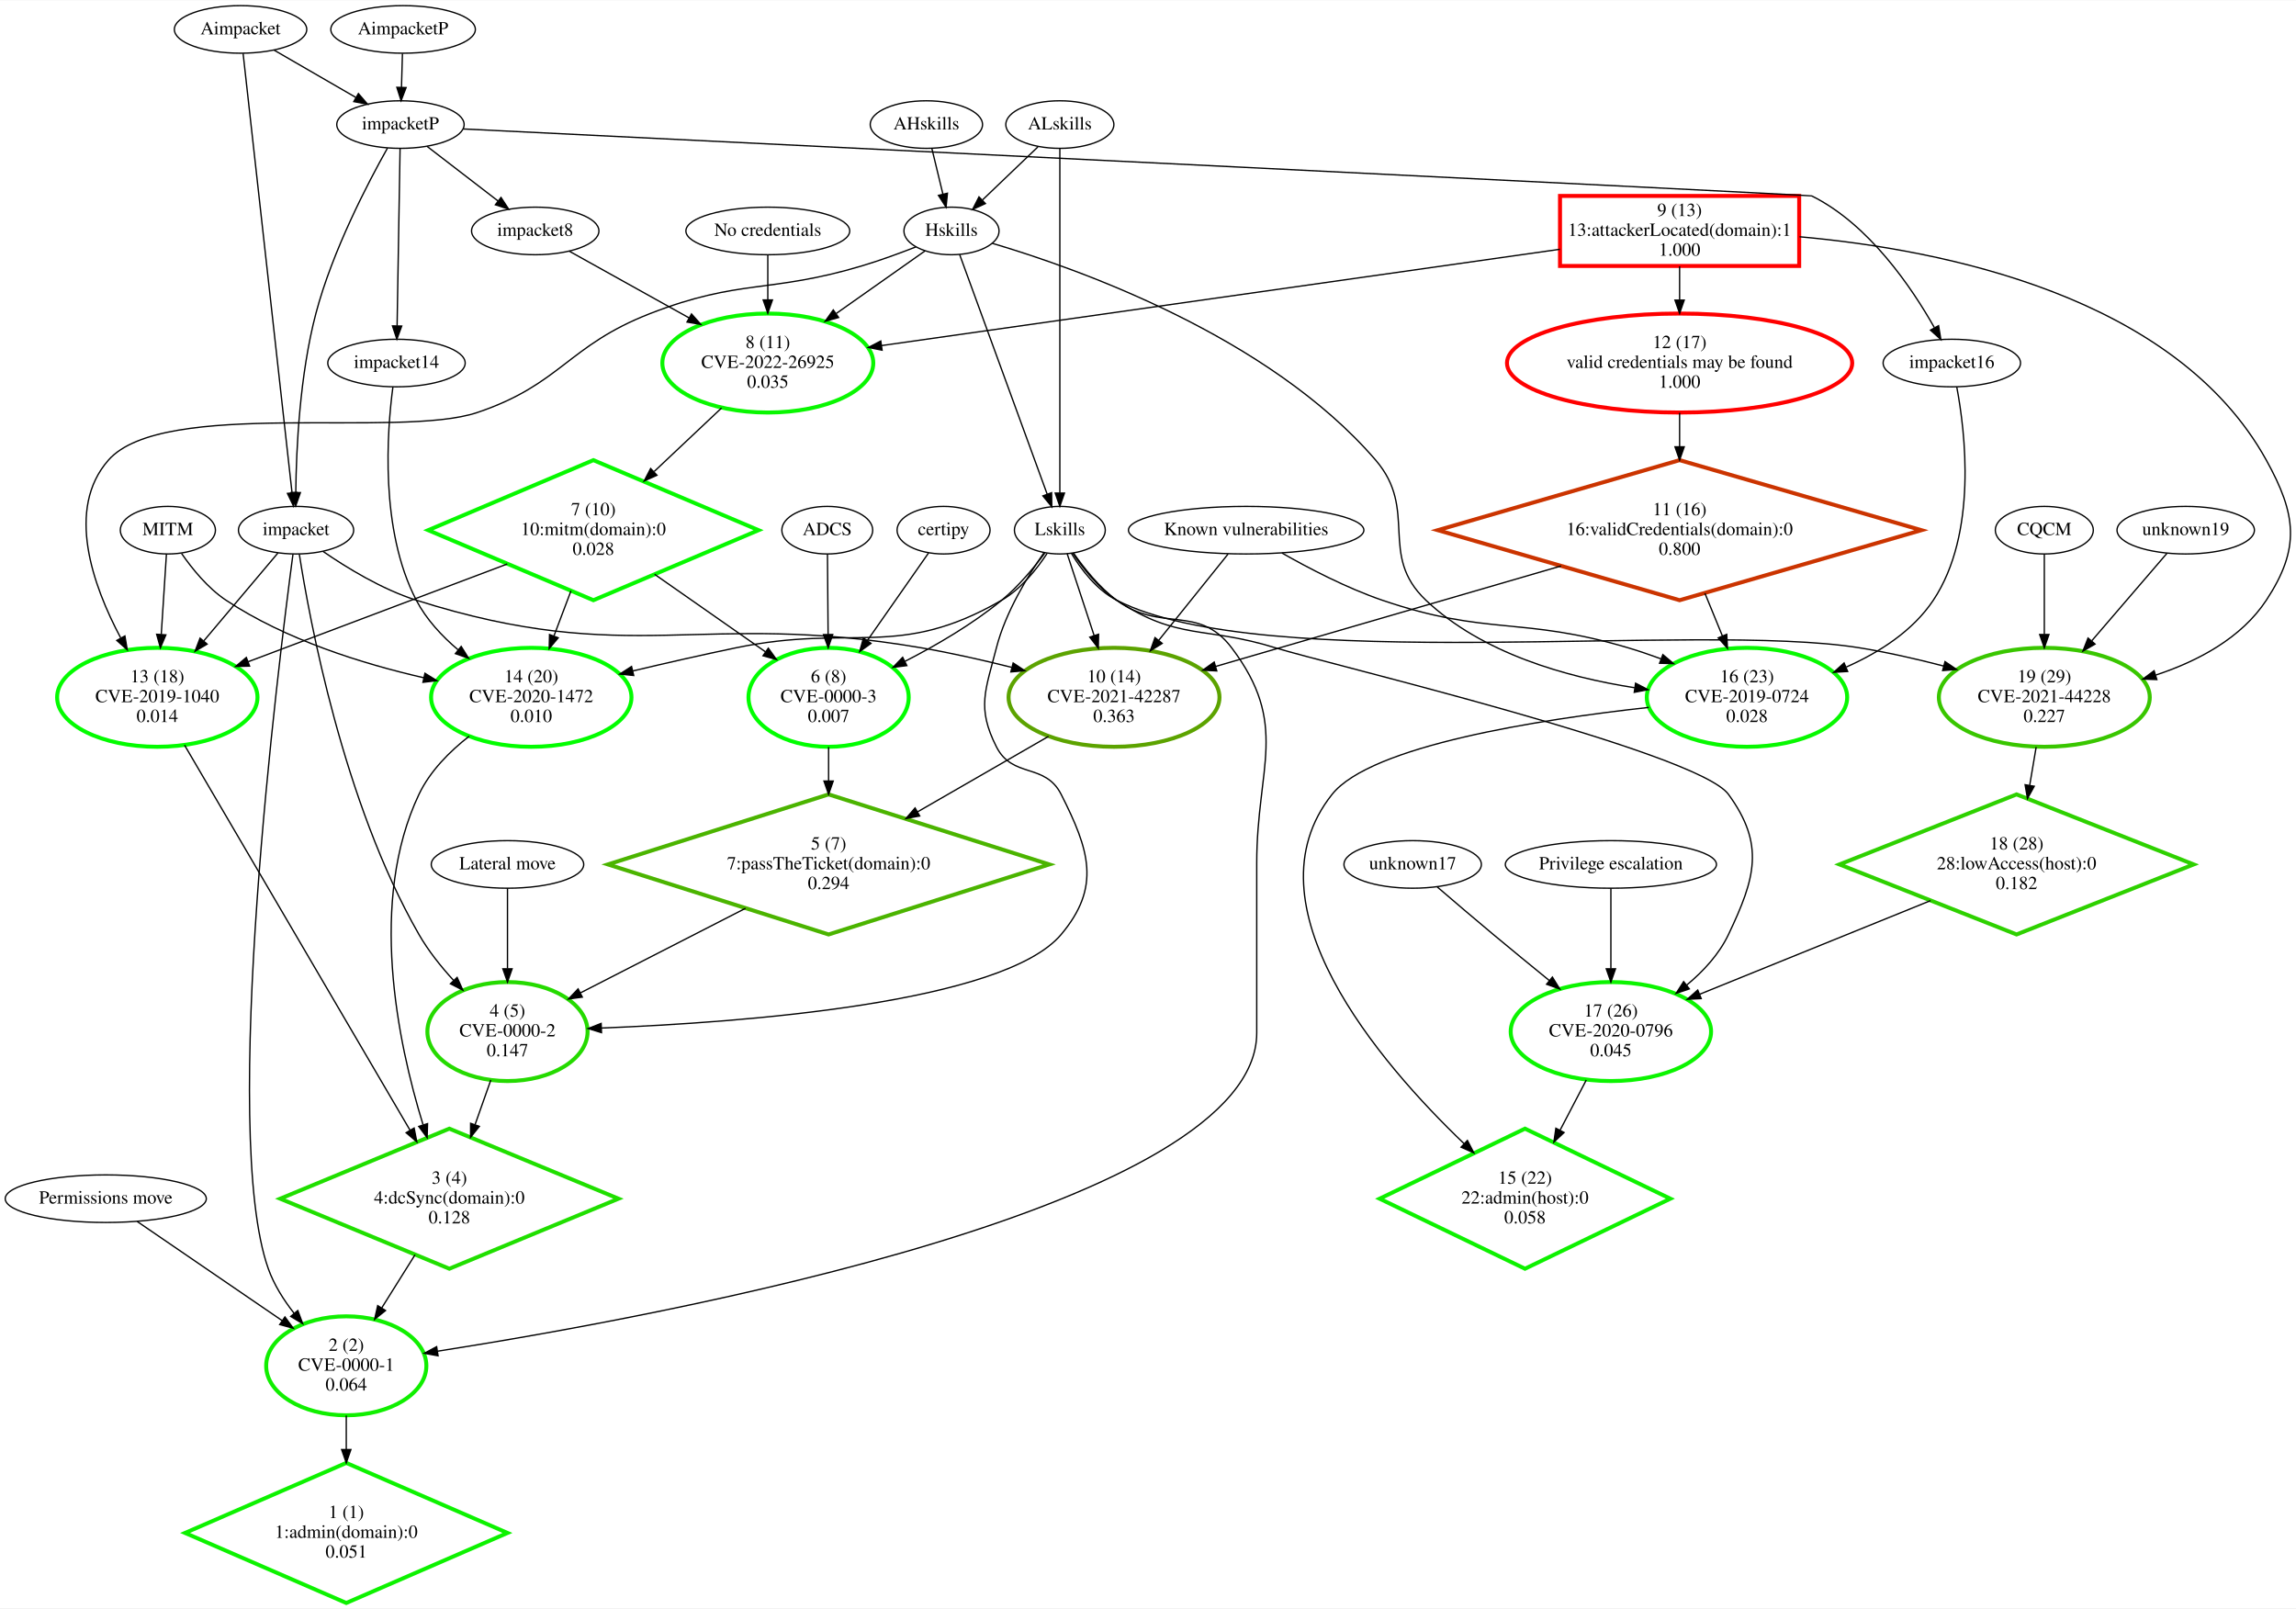
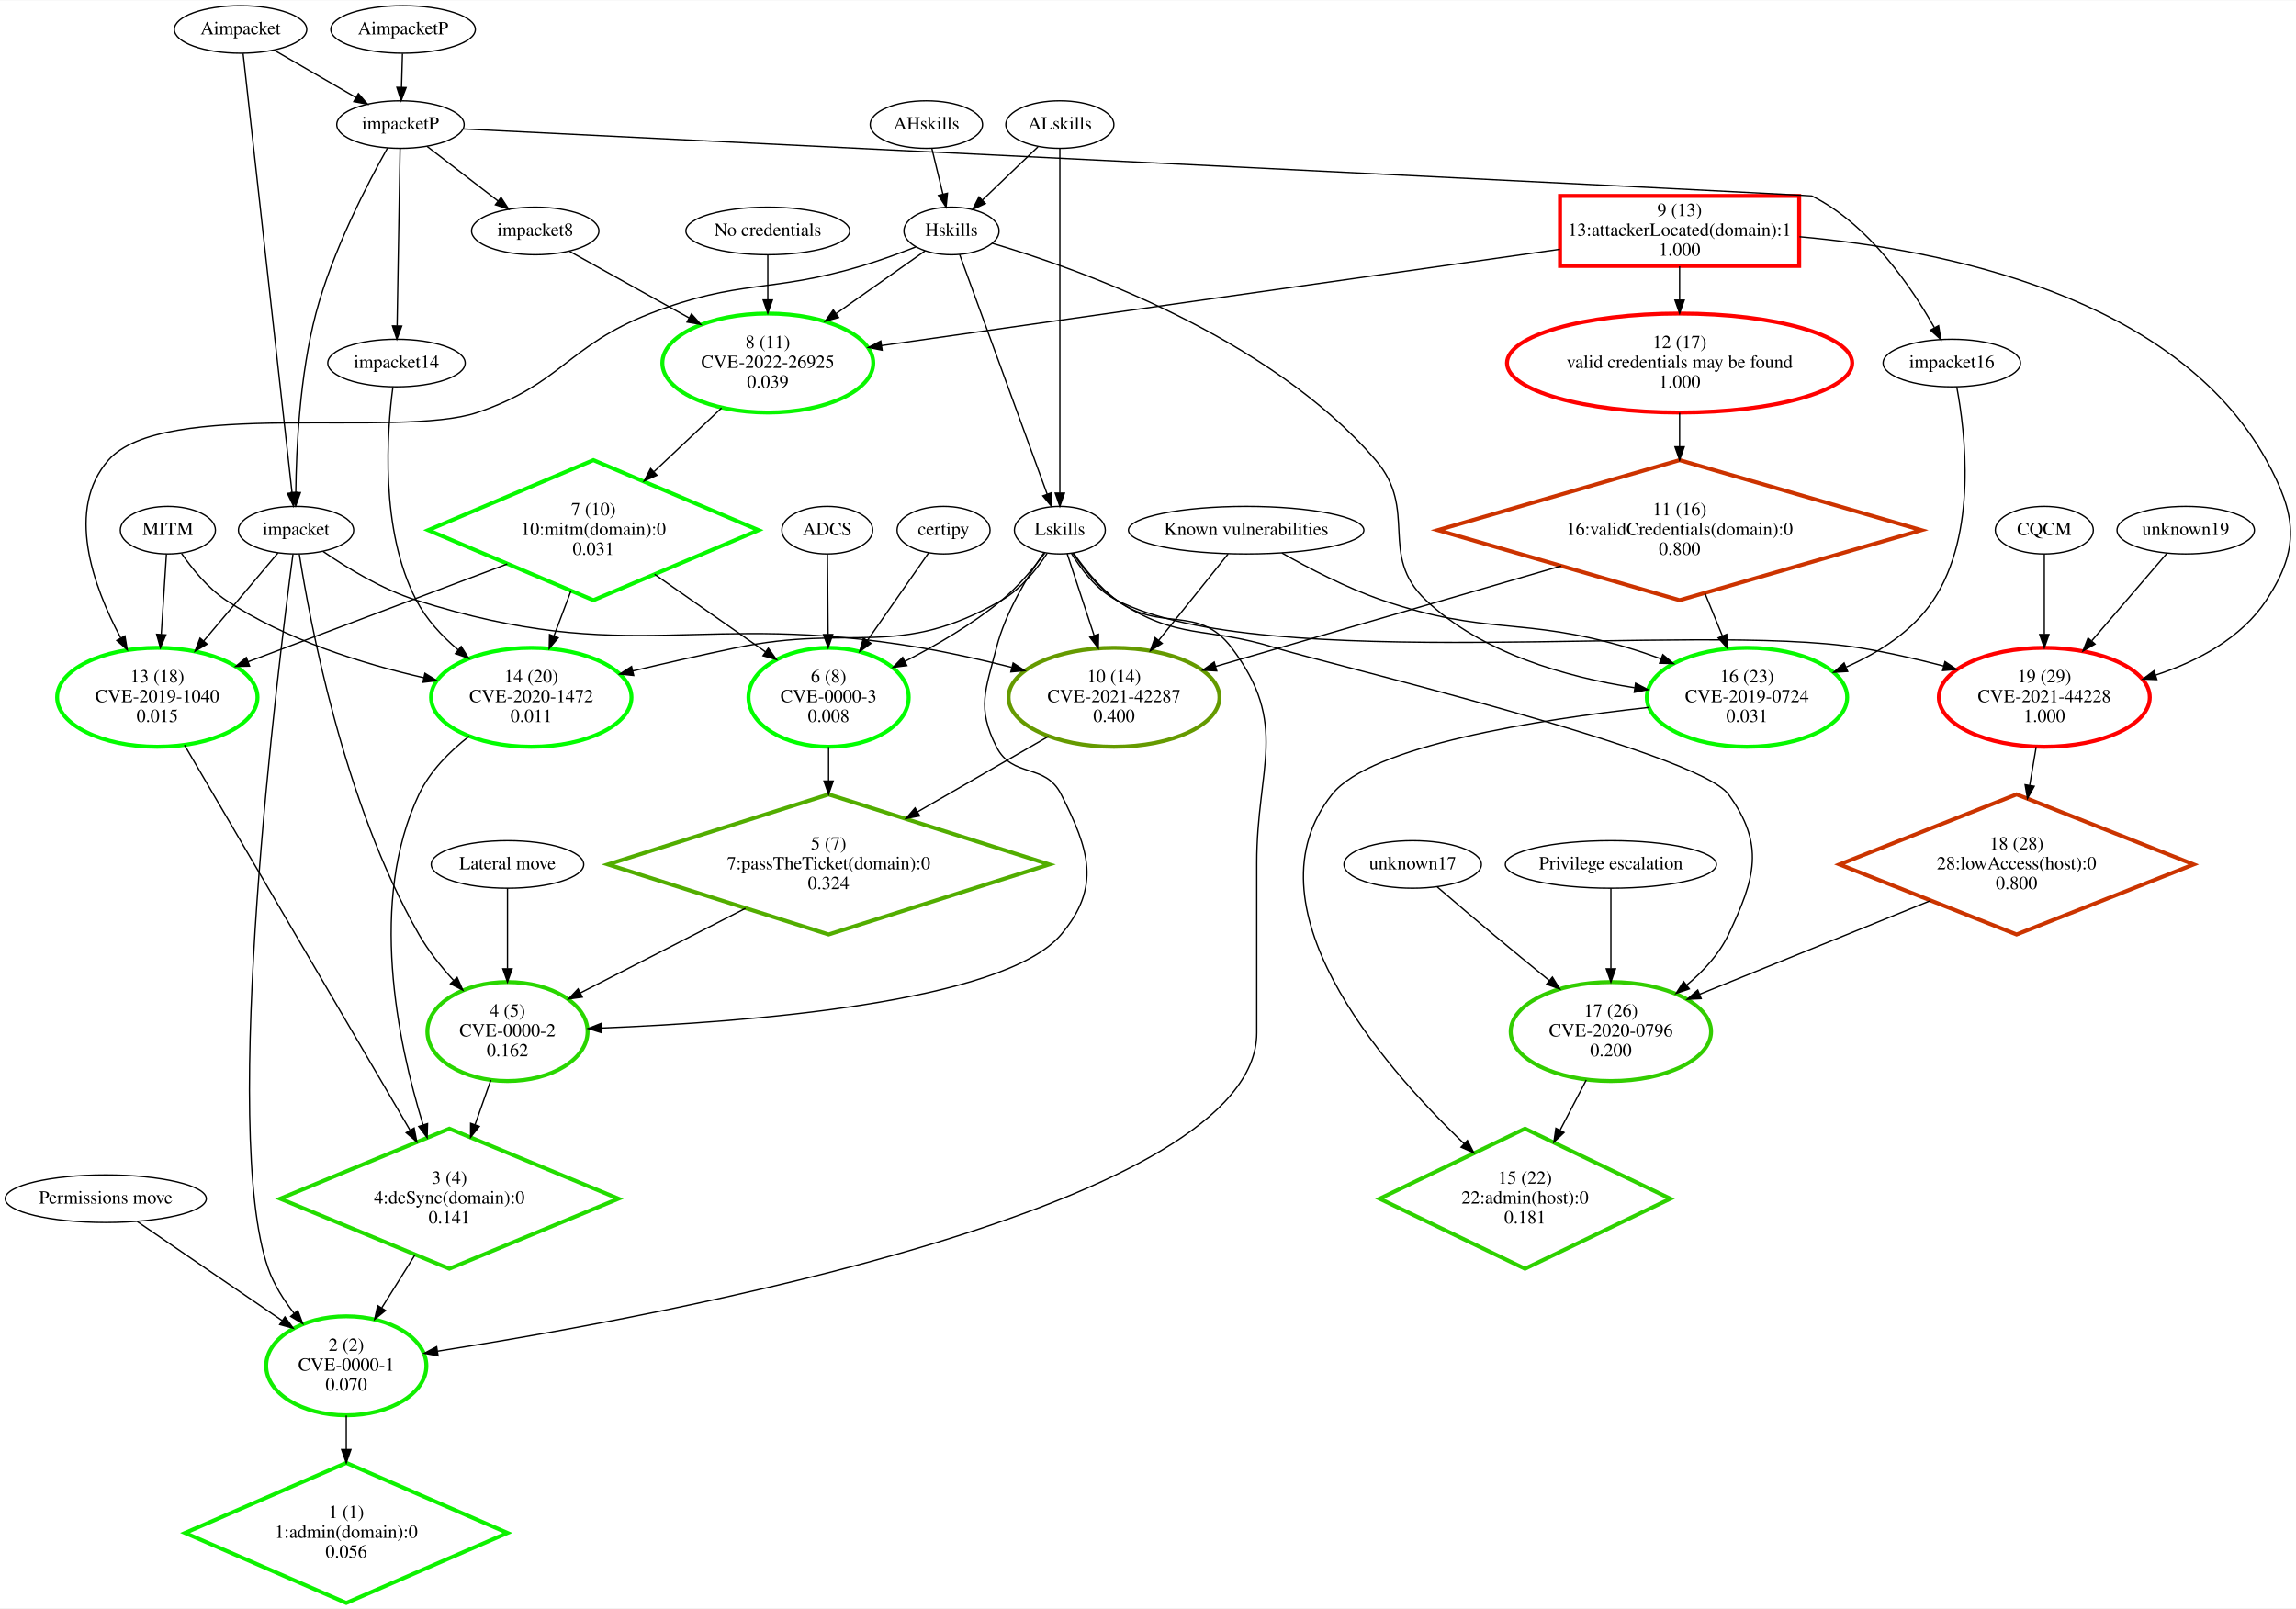
<svg xmlns="http://www.w3.org/2000/svg" width="1737pt" height="1217pt" viewBox="0.00 0.00 1737.50 1216.81">
  <g id="graph0" class="graph" transform="scale(1 1) rotate(0) translate(4 1212.81)">
    <polygon fill="white" stroke="transparent" points="-4,4 -4,-1212.81 1733.5,-1212.81 1733.5,4 -4,4" />
    <g id="node1" class="node">
-       <polygon fill="none" stroke="#0df200" stroke-width="3" points="258.04,-106 136.04,-53 258.04,0 380.04,-53 258.04,-106" />
+       <polygon fill="none" stroke="#0ef100" stroke-width="3" points="258.04,-106 136.04,-53 258.04,0 380.04,-53 258.04,-106" />
      <text text-anchor="middle" x="258.04" y="-64.3" font-family="Times,serif" font-size="14.00">1 (1)</text>
      <text text-anchor="middle" x="258.04" y="-49.3" font-family="Times,serif" font-size="14.00">1:admin(domain):0</text>
-       <text text-anchor="middle" x="258.04" y="-34.3" font-family="Times,serif" font-size="14.00">0.051</text>
+       <text text-anchor="middle" x="258.04" y="-34.3" font-family="Times,serif" font-size="14.00">0.056</text>
    </g>
    <g id="node2" class="node">
-       <ellipse fill="none" stroke="#10ef00" stroke-width="3" cx="258.04" cy="-179.48" rx="60.62" ry="37.45" />
+       <ellipse fill="none" stroke="#11ee00" stroke-width="3" cx="258.04" cy="-179.48" rx="60.62" ry="37.45" />
      <text text-anchor="middle" x="258.04" y="-190.78" font-family="Times,serif" font-size="14.00">2 (2)</text>
      <text text-anchor="middle" x="258.04" y="-175.78" font-family="Times,serif" font-size="14.00">CVE-0000-1</text>
-       <text text-anchor="middle" x="258.04" y="-160.78" font-family="Times,serif" font-size="14.00">0.064</text>
+       <text text-anchor="middle" x="258.04" y="-160.78" font-family="Times,serif" font-size="14.00">0.070</text>
    </g>
    <g id="edge18" class="edge">
      <path fill="none" stroke="black" d="M258.04,-141.8C258.04,-133.76 258.04,-125.03 258.04,-116.3" />
      <polygon fill="black" stroke="black" points="261.54,-116.09 258.04,-106.09 254.54,-116.09 261.54,-116.09" />
    </g>
    <g id="node3" class="node">
-       <polygon fill="none" stroke="#20df00" stroke-width="3" points="336.04,-358.95 208.04,-305.95 336.04,-252.95 464.04,-305.95 336.04,-358.95" />
+       <polygon fill="none" stroke="#23dc00" stroke-width="3" points="336.04,-358.95 208.04,-305.95 336.04,-252.95 464.04,-305.95 336.04,-358.95" />
      <text text-anchor="middle" x="336.04" y="-317.25" font-family="Times,serif" font-size="14.00">3 (4)</text>
      <text text-anchor="middle" x="336.04" y="-302.25" font-family="Times,serif" font-size="14.00">4:dcSync(domain):0</text>
-       <text text-anchor="middle" x="336.04" y="-287.25" font-family="Times,serif" font-size="14.00">0.128</text>
+       <text text-anchor="middle" x="336.04" y="-287.25" font-family="Times,serif" font-size="14.00">0.141</text>
    </g>
    <g id="edge15" class="edge">
      <path fill="none" stroke="black" d="M310.07,-263.5C302,-250.63 293.1,-236.42 284.97,-223.45" />
      <polygon fill="black" stroke="black" points="287.76,-221.31 279.49,-214.7 281.83,-225.03 287.76,-221.31" />
    </g>
    <g id="node4" class="node">
-       <ellipse fill="none" stroke="#25da00" stroke-width="3" cx="380.04" cy="-432.43" rx="60.62" ry="37.45" />
+       <ellipse fill="none" stroke="#29d600" stroke-width="3" cx="380.04" cy="-432.43" rx="60.62" ry="37.45" />
      <text text-anchor="middle" x="380.04" y="-443.73" font-family="Times,serif" font-size="14.00">4 (5)</text>
      <text text-anchor="middle" x="380.04" y="-428.73" font-family="Times,serif" font-size="14.00">CVE-0000-2</text>
-       <text text-anchor="middle" x="380.04" y="-413.73" font-family="Times,serif" font-size="14.00">0.147</text>
+       <text text-anchor="middle" x="380.04" y="-413.73" font-family="Times,serif" font-size="14.00">0.162</text>
    </g>
    <g id="edge14" class="edge">
      <path fill="none" stroke="black" d="M367.43,-395.76C363.7,-385.21 359.53,-373.4 355.48,-361.93" />
      <polygon fill="black" stroke="black" points="358.74,-360.67 352.11,-352.41 352.14,-363 358.74,-360.67" />
    </g>
    <g id="node5" class="node">
-       <polygon fill="none" stroke="#4bb400" stroke-width="3" points="623.04,-611.91 456.04,-558.91 623.04,-505.91 790.04,-558.91 623.04,-611.91" />
+       <polygon fill="none" stroke="#52ad00" stroke-width="3" points="623.04,-611.91 456.04,-558.91 623.04,-505.91 790.04,-558.91 623.04,-611.91" />
      <text text-anchor="middle" x="623.04" y="-570.21" font-family="Times,serif" font-size="14.00">5 (7)</text>
      <text text-anchor="middle" x="623.04" y="-555.21" font-family="Times,serif" font-size="14.00">7:passTheTicket(domain):0</text>
-       <text text-anchor="middle" x="623.04" y="-540.21" font-family="Times,serif" font-size="14.00">0.294</text>
+       <text text-anchor="middle" x="623.04" y="-540.21" font-family="Times,serif" font-size="14.00">0.324</text>
    </g>
    <g id="edge9" class="edge">
      <path fill="none" stroke="black" d="M560.15,-525.69C521.52,-505.9 472.49,-480.79 435.34,-461.76" />
      <polygon fill="black" stroke="black" points="436.67,-458.5 426.17,-457.06 433.48,-464.73 436.67,-458.5" />
    </g>
    <g id="node6" class="node">
      <ellipse fill="none" stroke="#01fe00" stroke-width="3" cx="623.04" cy="-685.38" rx="60.62" ry="37.45" />
      <text text-anchor="middle" x="623.04" y="-696.68" font-family="Times,serif" font-size="14.00">6 (8)</text>
      <text text-anchor="middle" x="623.04" y="-681.68" font-family="Times,serif" font-size="14.00">CVE-0000-3</text>
-       <text text-anchor="middle" x="623.04" y="-666.68" font-family="Times,serif" font-size="14.00">0.007</text>
+       <text text-anchor="middle" x="623.04" y="-666.68" font-family="Times,serif" font-size="14.00">0.008</text>
    </g>
    <g id="edge8" class="edge">
      <path fill="none" stroke="black" d="M623.04,-647.71C623.04,-639.67 623.04,-630.94 623.04,-622.21" />
      <polygon fill="black" stroke="black" points="626.54,-622 623.04,-612 619.54,-622 626.54,-622" />
    </g>
    <g id="node7" class="node">
      <polygon fill="none" stroke="#07f800" stroke-width="3" points="445.04,-864.86 320.04,-811.86 445.04,-758.86 570.04,-811.86 445.04,-864.86" />
      <text text-anchor="middle" x="445.04" y="-823.16" font-family="Times,serif" font-size="14.00">7 (10)</text>
      <text text-anchor="middle" x="445.04" y="-808.16" font-family="Times,serif" font-size="14.00">10:mitm(domain):0</text>
-       <text text-anchor="middle" x="445.04" y="-793.16" font-family="Times,serif" font-size="14.00">0.028</text>
+       <text text-anchor="middle" x="445.04" y="-793.16" font-family="Times,serif" font-size="14.00">0.031</text>
    </g>
    <g id="edge5" class="edge">
      <path fill="none" stroke="black" d="M491.35,-778.48C517.19,-760.41 549.32,-737.94 575.38,-719.72" />
      <polygon fill="black" stroke="black" points="577.42,-722.56 583.61,-713.96 573.41,-716.82 577.42,-722.56" />
    </g>
    <g id="node13" class="node">
      <ellipse fill="none" stroke="#03fc00" stroke-width="3" cx="115.04" cy="-685.38" rx="75.82" ry="37.45" />
      <text text-anchor="middle" x="115.04" y="-696.68" font-family="Times,serif" font-size="14.00">13 (18)</text>
      <text text-anchor="middle" x="115.04" y="-681.68" font-family="Times,serif" font-size="14.00">CVE-2019-1040</text>
-       <text text-anchor="middle" x="115.04" y="-666.68" font-family="Times,serif" font-size="14.00">0.014</text>
+       <text text-anchor="middle" x="115.04" y="-666.68" font-family="Times,serif" font-size="14.00">0.015</text>
    </g>
    <g id="edge6" class="edge">
      <path fill="none" stroke="black" d="M379.85,-786.27C323.17,-764.89 241.34,-734.02 183.68,-712.27" />
      <polygon fill="black" stroke="black" points="184.88,-708.98 174.29,-708.73 182.41,-715.53 184.88,-708.98" />
    </g>
    <g id="node14" class="node">
      <ellipse fill="none" stroke="#02fd00" stroke-width="3" cx="398.04" cy="-685.38" rx="75.82" ry="37.45" />
      <text text-anchor="middle" x="398.04" y="-696.68" font-family="Times,serif" font-size="14.00">14 (20)</text>
      <text text-anchor="middle" x="398.04" y="-681.68" font-family="Times,serif" font-size="14.00">CVE-2020-1472</text>
-       <text text-anchor="middle" x="398.04" y="-666.68" font-family="Times,serif" font-size="14.00">0.010</text>
+       <text text-anchor="middle" x="398.04" y="-666.68" font-family="Times,serif" font-size="14.00">0.011</text>
    </g>
    <g id="edge7" class="edge">
      <path fill="none" stroke="black" d="M428.08,-765.92C423.89,-754.83 419.4,-742.93 415.2,-731.81" />
      <polygon fill="black" stroke="black" points="418.41,-730.4 411.6,-722.28 411.86,-732.87 418.41,-730.4" />
    </g>
    <g id="node8" class="node">
-       <ellipse fill="none" stroke="#08f700" stroke-width="3" cx="577.04" cy="-938.34" rx="79.81" ry="37.45" />
+       <ellipse fill="none" stroke="#09f600" stroke-width="3" cx="577.04" cy="-938.34" rx="79.81" ry="37.45" />
      <text text-anchor="middle" x="577.04" y="-949.64" font-family="Times,serif" font-size="14.00">8 (11)</text>
      <text text-anchor="middle" x="577.04" y="-934.64" font-family="Times,serif" font-size="14.00">CVE-2022-26925</text>
-       <text text-anchor="middle" x="577.04" y="-919.64" font-family="Times,serif" font-size="14.00">0.035</text>
+       <text text-anchor="middle" x="577.04" y="-919.64" font-family="Times,serif" font-size="14.00">0.039</text>
    </g>
    <g id="edge4" class="edge">
      <path fill="none" stroke="black" d="M542.02,-904.31C526.38,-889.57 507.76,-872 491.02,-856.22" />
      <polygon fill="black" stroke="black" points="493.16,-853.43 483.49,-849.11 488.36,-858.52 493.16,-853.43" />
    </g>
    <g id="node9" class="node">
-       <polygon fill="none" stroke="#ff0000" stroke-width="3" points="1357.54,-1064.81 1176.54,-1064.81 1176.54,-1011.81 1357.54,-1011.81 1357.54,-1064.81" />
+       <polygon fill="none" stroke="#fe0100" stroke-width="3" points="1357.54,-1064.81 1176.54,-1064.81 1176.54,-1011.81 1357.54,-1011.81 1357.54,-1064.81" />
      <text text-anchor="middle" x="1267.04" y="-1049.61" font-family="Times,serif" font-size="14.00">9 (13)</text>
      <text text-anchor="middle" x="1267.04" y="-1034.61" font-family="Times,serif" font-size="14.00">13:attackerLocated(domain):1</text>
      <text text-anchor="middle" x="1267.04" y="-1019.61" font-family="Times,serif" font-size="14.00">1.000</text>
    </g>
    <g id="edge1" class="edge">
      <path fill="none" stroke="black" d="M1176.48,-1024.45C1042.77,-1005.47 794.23,-970.18 663.13,-951.56" />
      <polygon fill="black" stroke="black" points="663.52,-948.08 653.12,-950.14 662.53,-955.01 663.52,-948.08" />
    </g>
    <g id="node12" class="node">
-       <ellipse fill="none" stroke="#ff0000" stroke-width="3" cx="1267.04" cy="-938.34" rx="130.63" ry="37.45" />
+       <ellipse fill="none" stroke="#fe0100" stroke-width="3" cx="1267.04" cy="-938.34" rx="130.63" ry="37.45" />
      <text text-anchor="middle" x="1267.04" y="-949.64" font-family="Times,serif" font-size="14.00">12 (17)</text>
      <text text-anchor="middle" x="1267.04" y="-934.64" font-family="Times,serif" font-size="14.00">valid credentials may be found</text>
      <text text-anchor="middle" x="1267.04" y="-919.64" font-family="Times,serif" font-size="14.00">1.000</text>
    </g>
    <g id="edge2" class="edge">
      <path fill="none" stroke="black" d="M1267.04,-1011.57C1267.04,-1003.75 1267.04,-994.89 1267.04,-986.13" />
      <polygon fill="black" stroke="black" points="1270.54,-985.96 1267.04,-975.96 1263.54,-985.96 1270.54,-985.96" />
    </g>
    <g id="node19" class="node">
-       <ellipse fill="none" stroke="#39c600" stroke-width="3" cx="1543.04" cy="-685.38" rx="79.81" ry="37.45" />
+       <ellipse fill="none" stroke="#ff0000" stroke-width="3" cx="1543.04" cy="-685.38" rx="79.81" ry="37.45" />
      <text text-anchor="middle" x="1543.04" y="-696.68" font-family="Times,serif" font-size="14.00">19 (29)</text>
      <text text-anchor="middle" x="1543.04" y="-681.68" font-family="Times,serif" font-size="14.00">CVE-2021-44228</text>
-       <text text-anchor="middle" x="1543.04" y="-666.68" font-family="Times,serif" font-size="14.00">0.227</text>
+       <text text-anchor="middle" x="1543.04" y="-666.68" font-family="Times,serif" font-size="14.00">1.000</text>
    </g>
    <g id="edge3" class="edge">
      <path fill="none" stroke="black" d="M1357.79,-1033.91C1466.45,-1024.17 1642.38,-988.95 1711.04,-864.86 1733.85,-823.64 1736.93,-798.22 1711.04,-758.86 1692.14,-730.12 1659.17,-712.72 1627.41,-702.22" />
      <polygon fill="black" stroke="black" points="1628.2,-698.8 1617.61,-699.18 1626.12,-705.48 1628.2,-698.8" />
    </g>
    <g id="node10" class="node">
-       <ellipse fill="none" stroke="#5ca300" stroke-width="3" cx="839.04" cy="-685.38" rx="79.81" ry="37.45" />
+       <ellipse fill="none" stroke="#659a00" stroke-width="3" cx="839.04" cy="-685.38" rx="79.81" ry="37.45" />
      <text text-anchor="middle" x="839.04" y="-696.68" font-family="Times,serif" font-size="14.00">10 (14)</text>
      <text text-anchor="middle" x="839.04" y="-681.68" font-family="Times,serif" font-size="14.00">CVE-2021-42287</text>
-       <text text-anchor="middle" x="839.04" y="-666.68" font-family="Times,serif" font-size="14.00">0.363</text>
+       <text text-anchor="middle" x="839.04" y="-666.68" font-family="Times,serif" font-size="14.00">0.400</text>
    </g>
    <g id="edge13" class="edge">
      <path fill="none" stroke="black" d="M789.49,-655.83C760.12,-638.9 722.49,-617.22 690.44,-598.75" />
      <polygon fill="black" stroke="black" points="691.98,-595.59 681.56,-593.63 688.48,-601.66 691.98,-595.59" />
    </g>
    <g id="node11" class="node">
-       <polygon fill="none" stroke="#cb3400" stroke-width="3" points="1267.04,-864.86 1084.04,-811.86 1267.04,-758.86 1450.04,-811.86 1267.04,-864.86" />
+       <polygon fill="none" stroke="#cc3300" stroke-width="3" points="1267.04,-864.86 1084.04,-811.86 1267.04,-758.86 1450.04,-811.86 1267.04,-864.86" />
      <text text-anchor="middle" x="1267.04" y="-823.16" font-family="Times,serif" font-size="14.00">11 (16)</text>
      <text text-anchor="middle" x="1267.04" y="-808.16" font-family="Times,serif" font-size="14.00">16:validCredentials(domain):0</text>
      <text text-anchor="middle" x="1267.04" y="-793.16" font-family="Times,serif" font-size="14.00">0.800</text>
    </g>
    <g id="edge11" class="edge">
      <path fill="none" stroke="black" d="M1177.32,-784.77C1099.91,-762.25 989.29,-730.08 915.88,-708.73" />
      <polygon fill="black" stroke="black" points="916.8,-705.35 906.22,-705.92 914.85,-712.07 916.8,-705.35" />
    </g>
    <g id="node16" class="node">
      <ellipse fill="none" stroke="#07f800" stroke-width="3" cx="1318.04" cy="-685.38" rx="75.82" ry="37.45" />
      <text text-anchor="middle" x="1318.04" y="-696.68" font-family="Times,serif" font-size="14.00">16 (23)</text>
      <text text-anchor="middle" x="1318.04" y="-681.68" font-family="Times,serif" font-size="14.00">CVE-2019-0724</text>
-       <text text-anchor="middle" x="1318.04" y="-666.68" font-family="Times,serif" font-size="14.00">0.028</text>
+       <text text-anchor="middle" x="1318.04" y="-666.68" font-family="Times,serif" font-size="14.00">0.031</text>
    </g>
    <g id="edge12" class="edge">
      <path fill="none" stroke="black" d="M1286.18,-764.16C1290.51,-753.59 1295.1,-742.39 1299.4,-731.88" />
      <polygon fill="black" stroke="black" points="1302.71,-733.04 1303.26,-722.46 1296.23,-730.38 1302.71,-733.04" />
    </g>
    <g id="edge10" class="edge">
      <path fill="none" stroke="black" d="M1267.04,-900.66C1267.04,-892.62 1267.04,-883.89 1267.04,-875.16" />
      <polygon fill="black" stroke="black" points="1270.54,-874.95 1267.04,-864.95 1263.54,-874.95 1270.54,-874.95" />
    </g>
    <g id="edge16" class="edge">
      <path fill="none" stroke="black" d="M135.64,-649.21C174.95,-582.08 260.81,-435.43 306.34,-357.69" />
      <polygon fill="black" stroke="black" points="309.38,-359.41 311.42,-349.01 303.34,-355.87 309.38,-359.41" />
    </g>
    <g id="edge17" class="edge">
      <path fill="none" stroke="black" d="M351.08,-655.96C336.14,-644.32 321.36,-629.43 313.04,-611.91 274.86,-531.43 296.61,-425.45 316.13,-361.97" />
      <polygon fill="black" stroke="black" points="319.55,-362.75 319.23,-352.16 312.88,-360.64 319.55,-362.75" />
    </g>
    <g id="node15" class="node">
-       <polygon fill="none" stroke="#0ef100" stroke-width="3" points="1150.04,-358.95 1040.04,-305.95 1150.04,-252.95 1260.04,-305.95 1150.04,-358.95" />
+       <polygon fill="none" stroke="#2ed100" stroke-width="3" points="1150.04,-358.95 1040.04,-305.95 1150.04,-252.95 1260.04,-305.95 1150.04,-358.95" />
      <text text-anchor="middle" x="1150.04" y="-317.25" font-family="Times,serif" font-size="14.00">15 (22)</text>
      <text text-anchor="middle" x="1150.04" y="-302.25" font-family="Times,serif" font-size="14.00">22:admin(host):0</text>
-       <text text-anchor="middle" x="1150.04" y="-287.25" font-family="Times,serif" font-size="14.00">0.058</text>
+       <text text-anchor="middle" x="1150.04" y="-287.25" font-family="Times,serif" font-size="14.00">0.181</text>
    </g>
    <g id="edge19" class="edge">
      <path fill="none" stroke="black" d="M1243.72,-677.74C1160.51,-668.58 1033.43,-648.85 1004.04,-611.91 937.45,-528.2 1039.64,-409.14 1104.07,-347.48" />
      <polygon fill="black" stroke="black" points="1106.47,-350.02 1111.34,-340.61 1101.66,-344.93 1106.47,-350.02" />
    </g>
    <g id="node17" class="node">
-       <ellipse fill="none" stroke="#0bf400" stroke-width="3" cx="1215.04" cy="-432.43" rx="75.82" ry="37.45" />
+       <ellipse fill="none" stroke="#32cd00" stroke-width="3" cx="1215.04" cy="-432.43" rx="75.82" ry="37.45" />
      <text text-anchor="middle" x="1215.04" y="-443.73" font-family="Times,serif" font-size="14.00">17 (26)</text>
      <text text-anchor="middle" x="1215.04" y="-428.73" font-family="Times,serif" font-size="14.00">CVE-2020-0796</text>
-       <text text-anchor="middle" x="1215.04" y="-413.73" font-family="Times,serif" font-size="14.00">0.045</text>
+       <text text-anchor="middle" x="1215.04" y="-413.73" font-family="Times,serif" font-size="14.00">0.200</text>
    </g>
    <g id="edge22" class="edge">
      <path fill="none" stroke="black" d="M1196.42,-395.76C1190.26,-383.97 1183.28,-370.61 1176.65,-357.9" />
      <polygon fill="black" stroke="black" points="1179.62,-356.03 1171.89,-348.79 1173.42,-359.27 1179.62,-356.03" />
    </g>
    <g id="node18" class="node">
-       <polygon fill="none" stroke="#2ed100" stroke-width="3" points="1522.04,-611.91 1388.04,-558.91 1522.04,-505.91 1656.04,-558.91 1522.04,-611.91" />
+       <polygon fill="none" stroke="#cb3400" stroke-width="3" points="1522.04,-611.91 1388.04,-558.91 1522.04,-505.91 1656.04,-558.91 1522.04,-611.91" />
      <text text-anchor="middle" x="1522.04" y="-570.21" font-family="Times,serif" font-size="14.00">18 (28)</text>
      <text text-anchor="middle" x="1522.04" y="-555.21" font-family="Times,serif" font-size="14.00">28:lowAccess(host):0</text>
-       <text text-anchor="middle" x="1522.04" y="-540.21" font-family="Times,serif" font-size="14.00">0.182</text>
+       <text text-anchor="middle" x="1522.04" y="-540.21" font-family="Times,serif" font-size="14.00">0.800</text>
    </g>
    <g id="edge21" class="edge">
      <path fill="none" stroke="black" d="M1456.94,-531.51C1405.57,-510.68 1334.17,-481.73 1282.27,-460.69" />
      <polygon fill="black" stroke="black" points="1283.39,-457.37 1272.81,-456.85 1280.76,-463.85 1283.39,-457.37" />
    </g>
    <g id="edge20" class="edge">
      <path fill="none" stroke="black" d="M1536.86,-647.71C1535.33,-638.66 1533.66,-628.74 1532,-618.93" />
      <polygon fill="black" stroke="black" points="1535.4,-618.06 1530.29,-608.78 1528.5,-619.22 1535.4,-618.06" />
    </g>
    <g id="node20" class="node">
      <ellipse fill="none" stroke="black" cx="798.04" cy="-1118.81" rx="40.89" ry="18" />
      <text text-anchor="middle" x="798.04" y="-1115.11" font-family="Times,serif" font-size="14.00">ALskills</text>
    </g>
    <g id="node21" class="node">
      <ellipse fill="none" stroke="black" cx="798.04" cy="-811.86" rx="34.39" ry="18" />
      <text text-anchor="middle" x="798.04" y="-808.16" font-family="Times,serif" font-size="14.00">Lskills</text>
    </g>
    <g id="edge23" class="edge">
      <path fill="none" stroke="black" d="M798.04,-1100.54C798.04,-1049.91 798.04,-901.53 798.04,-840.04" />
      <polygon fill="black" stroke="black" points="801.54,-839.94 798.04,-829.94 794.54,-839.94 801.54,-839.94" />
    </g>
    <g id="node22" class="node">
      <ellipse fill="none" stroke="black" cx="716.04" cy="-1038.31" rx="36" ry="18" />
      <text text-anchor="middle" x="716.04" y="-1034.61" font-family="Times,serif" font-size="14.00">Hskills</text>
    </g>
    <g id="edge24" class="edge">
      <path fill="none" stroke="black" d="M781.45,-1101.93C769.4,-1090.39 752.93,-1074.63 739.53,-1061.8" />
      <polygon fill="black" stroke="black" points="741.7,-1059.03 732.05,-1054.64 736.86,-1064.08 741.7,-1059.03" />
    </g>
    <g id="edge25" class="edge">
      <path fill="none" stroke="black" d="M808.4,-794.51C816.23,-783.24 827.85,-768.6 841.04,-758.86 874.71,-734 902.81,-756.24 928.04,-722.86 972.01,-664.69 947.04,-632.82 947.04,-559.91 947.04,-559.91 947.04,-559.91 947.04,-431.43 947.04,-300.45 501.87,-217.89 327.2,-190.54" />
      <polygon fill="black" stroke="black" points="327.5,-187.05 317.08,-188.97 326.43,-193.96 327.5,-187.05" />
    </g>
    <g id="edge26" class="edge">
      <path fill="none" stroke="black" d="M785.98,-794.71C774.17,-777.82 756.97,-750.01 750.04,-722.86 741.81,-690.58 735,-677.63 750.04,-647.91 762.25,-623.8 786.84,-636.02 799.04,-611.91 820.32,-569.87 829.38,-541.95 799.04,-505.91 755.4,-454.07 558.89,-439.31 451.19,-435.1" />
      <polygon fill="black" stroke="black" points="451.18,-431.6 441.06,-434.73 450.92,-438.6 451.18,-431.6" />
    </g>
    <g id="edge27" class="edge">
      <path fill="none" stroke="black" d="M786.66,-794.5C778.46,-783.51 766.66,-769.21 754.04,-758.86 731.95,-740.74 704.66,-724.81 680.73,-712.54" />
      <polygon fill="black" stroke="black" points="682.24,-709.38 671.74,-708.02 679.1,-715.64 682.24,-709.38" />
    </g>
    <g id="edge28" class="edge">
      <path fill="none" stroke="black" d="M803.57,-794.07C808.79,-778.25 816.84,-753.8 823.95,-732.2" />
      <polygon fill="black" stroke="black" points="827.34,-733.11 827.14,-722.51 820.69,-730.92 827.34,-733.11" />
    </g>
    <g id="edge29" class="edge">
      <path fill="none" stroke="black" d="M788.29,-794.1C780.54,-782.33 768.59,-767.25 754.04,-758.86 675.41,-713.54 641.91,-741.26 553.04,-722.86 527.47,-717.57 499.67,-711.21 474.76,-705.3" />
      <polygon fill="black" stroke="black" points="475.55,-701.89 465.01,-702.97 473.92,-708.7 475.55,-701.89" />
    </g>
    <g id="edge30" class="edge">
      <path fill="none" stroke="black" d="M807.78,-794.58C815.47,-783.05 827.18,-768.05 841.04,-758.86 887.45,-728.08 907.88,-739.43 961.04,-722.86 999.28,-710.94 1280.48,-644.3 1304.04,-611.91 1331.76,-573.81 1324.27,-548.46 1304.04,-505.91 1296.96,-491 1285.15,-478.16 1272.4,-467.6" />
      <polygon fill="black" stroke="black" points="1274.41,-464.73 1264.38,-461.32 1270.1,-470.24 1274.41,-464.73" />
    </g>
    <g id="edge31" class="edge">
      <path fill="none" stroke="black" d="M806.91,-794.11C814.29,-782.02 826.02,-766.53 841.04,-758.86 952.51,-701.97 1279.49,-742.73 1403.04,-722.86 1423.93,-719.5 1446.22,-714.41 1466.74,-709.08" />
      <polygon fill="black" stroke="black" points="1467.89,-712.4 1476.66,-706.45 1466.09,-705.63 1467.89,-712.4" />
    </g>
    <g id="edge33" class="edge">
      <path fill="none" stroke="black" d="M696.13,-1023.28C678.61,-1010.93 652.33,-992.4 628.9,-975.89" />
      <polygon fill="black" stroke="black" points="630.62,-972.82 620.43,-969.92 626.58,-978.54 630.62,-972.82" />
    </g>
    <g id="edge34" class="edge">
      <path fill="none" stroke="black" d="M689.2,-1026.27C676.81,-1021.43 661.82,-1015.92 648.04,-1011.81 578.2,-990.97 555.99,-1002.21 488.04,-975.81 425.52,-951.52 420.63,-922.22 357.04,-900.86 297.78,-880.96 119.32,-911.81 78.04,-864.86 45.57,-827.93 66.16,-770.07 87.35,-730.3" />
      <polygon fill="black" stroke="black" points="90.52,-731.8 92.29,-721.35 84.39,-728.42 90.52,-731.8" />
    </g>
    <g id="edge35" class="edge">
      <path fill="none" stroke="black" d="M746.86,-1028.96C810.21,-1010.25 955.92,-959.05 1037.04,-864.86 1069.7,-826.94 1038.71,-793.27 1075.04,-758.86 1117.52,-718.63 1181.38,-700.64 1232.97,-692.64" />
      <polygon fill="black" stroke="black" points="1233.72,-696.06 1243.12,-691.16 1232.72,-689.14 1233.72,-696.06" />
    </g>
    <g id="edge32" class="edge">
      <path fill="none" stroke="black" d="M722.21,-1020.44C736.4,-981.6 771.47,-885.6 788.48,-839.03" />
      <polygon fill="black" stroke="black" points="791.78,-840.21 791.92,-829.62 785.2,-837.81 791.78,-840.21" />
    </g>
    <g id="node23" class="node">
      <ellipse fill="none" stroke="black" cx="697.04" cy="-1118.81" rx="42.49" ry="18" />
      <text text-anchor="middle" x="697.04" y="-1115.11" font-family="Times,serif" font-size="14.00">AHskills</text>
    </g>
    <g id="edge36" class="edge">
      <path fill="none" stroke="black" d="M701.17,-1100.78C703.61,-1090.7 706.75,-1077.7 709.52,-1066.26" />
      <polygon fill="black" stroke="black" points="712.98,-1066.86 711.93,-1056.31 706.17,-1065.21 712.98,-1066.86" />
    </g>
    <g id="node24" class="node">
      <ellipse fill="none" stroke="black" cx="178.04" cy="-1190.81" rx="50.09" ry="18" />
      <text text-anchor="middle" x="178.04" y="-1187.11" font-family="Times,serif" font-size="14.00">Aimpacket</text>
    </g>
    <g id="node25" class="node">
      <ellipse fill="none" stroke="black" cx="299.04" cy="-1118.81" rx="48.19" ry="18" />
      <text text-anchor="middle" x="299.04" y="-1115.11" font-family="Times,serif" font-size="14.00">impacketP</text>
    </g>
    <g id="edge37" class="edge">
      <path fill="none" stroke="black" d="M203.41,-1175.14C221.36,-1164.76 245.62,-1150.72 265.21,-1139.39" />
      <polygon fill="black" stroke="black" points="267.22,-1142.27 274.13,-1134.23 263.72,-1136.21 267.22,-1142.27" />
    </g>
    <g id="node26" class="node">
      <ellipse fill="none" stroke="black" cx="220.04" cy="-811.86" rx="43.59" ry="18" />
      <text text-anchor="middle" x="220.04" y="-808.16" font-family="Times,serif" font-size="14.00">impacket</text>
    </g>
    <g id="edge38" class="edge">
      <path fill="none" stroke="black" d="M179.96,-1172.64C186.61,-1112.91 208.79,-913.9 216.97,-840.42" />
      <polygon fill="black" stroke="black" points="220.49,-840.46 218.12,-830.14 213.53,-839.69 220.49,-840.46" />
    </g>
    <g id="edge39" class="edge">
      <path fill="none" stroke="black" d="M289.23,-1101.01C274.64,-1075.1 247.58,-1023.4 235.04,-975.81 222.82,-929.41 220.19,-873.3 219.83,-840.5" />
      <polygon fill="black" stroke="black" points="223.32,-840.29 219.78,-830.31 216.32,-840.33 223.32,-840.29" />
    </g>
    <g id="node27" class="node">
      <ellipse fill="none" stroke="black" cx="401.04" cy="-1038.31" rx="48.19" ry="18" />
      <text text-anchor="middle" x="401.04" y="-1034.61" font-family="Times,serif" font-size="14.00">impacket8</text>
    </g>
    <g id="edge40" class="edge">
      <path fill="none" stroke="black" d="M319.2,-1102.3C334.56,-1090.48 355.92,-1074.04 372.96,-1060.93" />
      <polygon fill="black" stroke="black" points="375.14,-1063.66 380.93,-1054.79 370.87,-1058.12 375.14,-1063.66" />
    </g>
    <g id="node28" class="node">
      <ellipse fill="none" stroke="black" cx="296.04" cy="-938.34" rx="51.99" ry="18" />
      <text text-anchor="middle" x="296.04" y="-934.64" font-family="Times,serif" font-size="14.00">impacket14</text>
    </g>
    <g id="edge41" class="edge">
      <path fill="none" stroke="black" d="M298.76,-1100.7C298.23,-1069.65 297.13,-1003.81 296.5,-966.54" />
      <polygon fill="black" stroke="black" points="300,-966.34 296.33,-956.4 293,-966.46 300,-966.34" />
    </g>
    <g id="node29" class="node">
      <ellipse fill="none" stroke="black" cx="1473.04" cy="-938.34" rx="51.99" ry="18" />
      <text text-anchor="middle" x="1473.04" y="-934.64" font-family="Times,serif" font-size="14.00">impacket16</text>
    </g>
    <g id="edge42" class="edge">
      <path fill="none" stroke="black" d="M346.59,-1115.49C553.54,-1105.35 1365.59,-1065.53 1367.04,-1064.81 1410.4,-1043.36 1442.84,-995.24 1459.8,-965.22" />
      <polygon fill="black" stroke="black" points="1463.02,-966.61 1464.75,-956.16 1456.88,-963.25 1463.02,-966.61" />
    </g>
    <g id="edge43" class="edge">
      <path fill="none" stroke="black" d="M217.7,-793.65C206.71,-711.16 162.39,-356.04 199.04,-252.95 203.33,-240.89 210.58,-229.38 218.56,-219.22" />
      <polygon fill="black" stroke="black" points="221.37,-221.31 225.07,-211.39 215.99,-216.84 221.37,-221.31" />
    </g>
    <g id="edge44" class="edge">
      <path fill="none" stroke="black" d="M222.53,-793.6C230.03,-745.34 255.59,-606 313.04,-505.91 320.11,-493.59 329.63,-481.65 339.26,-471.14" />
      <polygon fill="black" stroke="black" points="341.93,-473.41 346.27,-463.75 336.85,-468.6 341.93,-473.41" />
    </g>
    <g id="edge45" class="edge">
      <path fill="none" stroke="black" d="M240.54,-795.73C258.25,-783.53 285.02,-767.1 311.04,-758.86 473.62,-707.4 524.95,-751.61 693.04,-722.86 715.49,-719.02 739.57,-713.57 761.58,-708.05" />
      <polygon fill="black" stroke="black" points="762.7,-711.37 771.53,-705.51 760.97,-704.59 762.7,-711.37" />
    </g>
    <g id="edge46" class="edge">
      <path fill="none" stroke="black" d="M206.32,-794.59C192.14,-777.79 169.46,-750.89 150.25,-728.12" />
      <polygon fill="black" stroke="black" points="152.74,-725.64 143.62,-720.26 147.39,-730.16 152.74,-725.64" />
    </g>
    <g id="edge52" class="edge">
      <path fill="none" stroke="black" d="M426.64,-1023.07C450.32,-1009.88 486.44,-989.77 517.35,-972.57" />
      <polygon fill="black" stroke="black" points="519.3,-975.49 526.33,-967.57 515.89,-969.37 519.3,-975.49" />
    </g>
    <g id="edge58" class="edge">
      <path fill="none" stroke="black" d="M293.32,-920.16C288.91,-886.89 283.26,-812.23 311.04,-758.86 318.56,-744.42 330.32,-731.74 342.79,-721.19" />
      <polygon fill="black" stroke="black" points="345.01,-723.89 350.61,-714.9 340.62,-718.44 345.01,-723.89" />
    </g>
    <g id="edge59" class="edge">
      <path fill="none" stroke="black" d="M1476.76,-920.36C1483.17,-886.46 1492.62,-809.32 1459.04,-758.86 1443.56,-735.6 1418.18,-719.38 1393.19,-708.29" />
      <polygon fill="black" stroke="black" points="1394.23,-704.93 1383.65,-704.29 1391.52,-711.38 1394.23,-704.93" />
    </g>
    <g id="node30" class="node">
      <ellipse fill="none" stroke="black" cx="301.04" cy="-1190.81" rx="54.69" ry="18" />
      <text text-anchor="middle" x="301.04" y="-1187.11" font-family="Times,serif" font-size="14.00">AimpacketP</text>
    </g>
    <g id="edge47" class="edge">
      <path fill="none" stroke="black" d="M300.55,-1172.51C300.33,-1164.8 300.06,-1155.53 299.82,-1146.93" />
      <polygon fill="black" stroke="black" points="303.32,-1146.81 299.53,-1136.92 296.32,-1147.01 303.32,-1146.81" />
    </g>
    <g id="node31" class="node">
      <ellipse fill="none" stroke="black" cx="76.04" cy="-305.95" rx="76.09" ry="18" />
      <text text-anchor="middle" x="76.04" y="-302.25" font-family="Times,serif" font-size="14.00">Permissions move</text>
    </g>
    <g id="edge48" class="edge">
      <path fill="none" stroke="black" d="M99.84,-288.68C127.58,-269.71 174.15,-237.86 209.6,-213.61" />
      <polygon fill="black" stroke="black" points="211.62,-216.47 217.89,-207.94 207.66,-210.69 211.62,-216.47" />
    </g>
    <g id="node32" class="node">
      <ellipse fill="none" stroke="black" cx="380.04" cy="-558.91" rx="57.69" ry="18" />
      <text text-anchor="middle" x="380.04" y="-555.21" font-family="Times,serif" font-size="14.00">Lateral move</text>
    </g>
    <g id="edge49" class="edge">
      <path fill="none" stroke="black" d="M380.04,-540.86C380.04,-525.24 380.04,-501.38 380.04,-480.11" />
      <polygon fill="black" stroke="black" points="383.54,-479.92 380.04,-469.92 376.54,-479.92 383.54,-479.92" />
    </g>
    <g id="node33" class="node">
      <ellipse fill="none" stroke="black" cx="710.04" cy="-811.86" rx="35.19" ry="18" />
      <text text-anchor="middle" x="710.04" y="-808.16" font-family="Times,serif" font-size="14.00">certipy</text>
    </g>
    <g id="edge50" class="edge">
      <path fill="none" stroke="black" d="M698.67,-794.59C686.99,-777.87 668.33,-751.17 652.46,-728.48" />
      <polygon fill="black" stroke="black" points="655.14,-726.19 646.54,-720 649.4,-730.2 655.14,-726.19" />
    </g>
    <g id="node34" class="node">
      <ellipse fill="none" stroke="black" cx="622.04" cy="-811.86" rx="34.39" ry="18" />
      <text text-anchor="middle" x="622.04" y="-808.16" font-family="Times,serif" font-size="14.00">ADCS</text>
    </g>
    <g id="edge51" class="edge">
      <path fill="none" stroke="black" d="M622.18,-793.81C622.31,-778.19 622.5,-754.33 622.67,-733.06" />
      <polygon fill="black" stroke="black" points="626.17,-732.9 622.75,-722.87 619.17,-732.84 626.17,-732.9" />
    </g>
    <g id="node35" class="node">
      <ellipse fill="none" stroke="black" cx="577.04" cy="-1038.31" rx="61.99" ry="18" />
      <text text-anchor="middle" x="577.04" y="-1034.61" font-family="Times,serif" font-size="14.00">No credentials</text>
    </g>
    <g id="edge53" class="edge">
      <path fill="none" stroke="black" d="M577.04,-1020.25C577.04,-1010.74 577.04,-998.39 577.04,-986.21" />
      <polygon fill="black" stroke="black" points="580.54,-986.09 577.04,-976.09 573.54,-986.09 580.54,-986.09" />
    </g>
    <g id="node36" class="node">
      <ellipse fill="none" stroke="black" cx="939.04" cy="-811.86" rx="89.08" ry="18" />
      <text text-anchor="middle" x="939.04" y="-808.16" font-family="Times,serif" font-size="14.00">Known vulnerabilities</text>
    </g>
    <g id="edge54" class="edge">
      <path fill="none" stroke="black" d="M925.35,-793.81C911.91,-777.09 890.89,-750.92 872.96,-728.6" />
      <polygon fill="black" stroke="black" points="875.5,-726.18 866.51,-720.58 870.05,-730.56 875.5,-726.18" />
    </g>
    <g id="edge55" class="edge">
      <path fill="none" stroke="black" d="M966.12,-794.58C986.38,-783.05 1015.13,-768.06 1042.04,-758.86 1121.72,-731.63 1147.31,-746.79 1228.04,-722.86 1236.18,-720.45 1244.59,-717.58 1252.86,-714.52" />
      <polygon fill="black" stroke="black" points="1254.37,-717.69 1262.47,-710.86 1251.88,-711.15 1254.37,-717.69" />
    </g>
    <g id="node37" class="node">
      <ellipse fill="none" stroke="black" cx="123.04" cy="-811.86" rx="36" ry="18" />
      <text text-anchor="middle" x="123.04" y="-808.16" font-family="Times,serif" font-size="14.00">MITM</text>
    </g>
    <g id="edge56" class="edge">
      <path fill="none" stroke="black" d="M121.95,-793.81C120.94,-778.19 119.41,-754.33 118.04,-733.06" />
      <polygon fill="black" stroke="black" points="121.52,-732.63 117.39,-722.87 114.54,-733.08 121.52,-732.63" />
    </g>
    <g id="edge57" class="edge">
      <path fill="none" stroke="black" d="M133.46,-794.15C141.39,-782.71 153.25,-768.02 167.04,-758.86 212.07,-728.95 270.15,-710.8 316.81,-700.15" />
      <polygon fill="black" stroke="black" points="317.58,-703.56 326.59,-697.98 316.07,-696.73 317.58,-703.56" />
    </g>
    <g id="node38" class="node">
      <ellipse fill="none" stroke="black" cx="1065.04" cy="-558.91" rx="51.99" ry="18" />
      <text text-anchor="middle" x="1065.04" y="-555.21" font-family="Times,serif" font-size="14.00">unknown17</text>
    </g>
    <g id="edge60" class="edge">
      <path fill="none" stroke="black" d="M1083.64,-541.87C1095.68,-531.53 1111.72,-517.84 1126.04,-505.91 1139.74,-494.5 1154.73,-482.21 1168.43,-471.06" />
      <polygon fill="black" stroke="black" points="1170.78,-473.66 1176.34,-464.64 1166.37,-468.23 1170.78,-473.66" />
    </g>
    <g id="node39" class="node">
      <ellipse fill="none" stroke="black" cx="1215.04" cy="-558.91" rx="79.89" ry="18" />
      <text text-anchor="middle" x="1215.04" y="-555.21" font-family="Times,serif" font-size="14.00">Privilege escalation</text>
    </g>
    <g id="edge61" class="edge">
      <path fill="none" stroke="black" d="M1215.04,-540.86C1215.04,-525.24 1215.04,-501.38 1215.04,-480.11" />
      <polygon fill="black" stroke="black" points="1218.54,-479.92 1215.04,-469.92 1211.54,-479.92 1218.54,-479.92" />
    </g>
    <g id="node40" class="node">
      <ellipse fill="none" stroke="black" cx="1650.04" cy="-811.86" rx="51.99" ry="18" />
      <text text-anchor="middle" x="1650.04" y="-808.16" font-family="Times,serif" font-size="14.00">unknown19</text>
    </g>
    <g id="edge62" class="edge">
      <path fill="none" stroke="black" d="M1635.83,-794.33C1621.39,-777.53 1598.44,-750.82 1578.97,-728.18" />
      <polygon fill="black" stroke="black" points="1581.43,-725.67 1572.25,-720.36 1576.12,-730.23 1581.43,-725.67" />
    </g>
    <g id="node41" class="node">
      <ellipse fill="none" stroke="black" cx="1543.04" cy="-811.86" rx="37.09" ry="18" />
      <text text-anchor="middle" x="1543.04" y="-808.16" font-family="Times,serif" font-size="14.00">CQCM</text>
    </g>
    <g id="edge63" class="edge">
      <path fill="none" stroke="black" d="M1543.04,-793.81C1543.04,-778.19 1543.04,-754.33 1543.04,-733.06" />
      <polygon fill="black" stroke="black" points="1546.54,-732.87 1543.04,-722.87 1539.54,-732.87 1546.54,-732.87" />
    </g>
  </g>
</svg>
